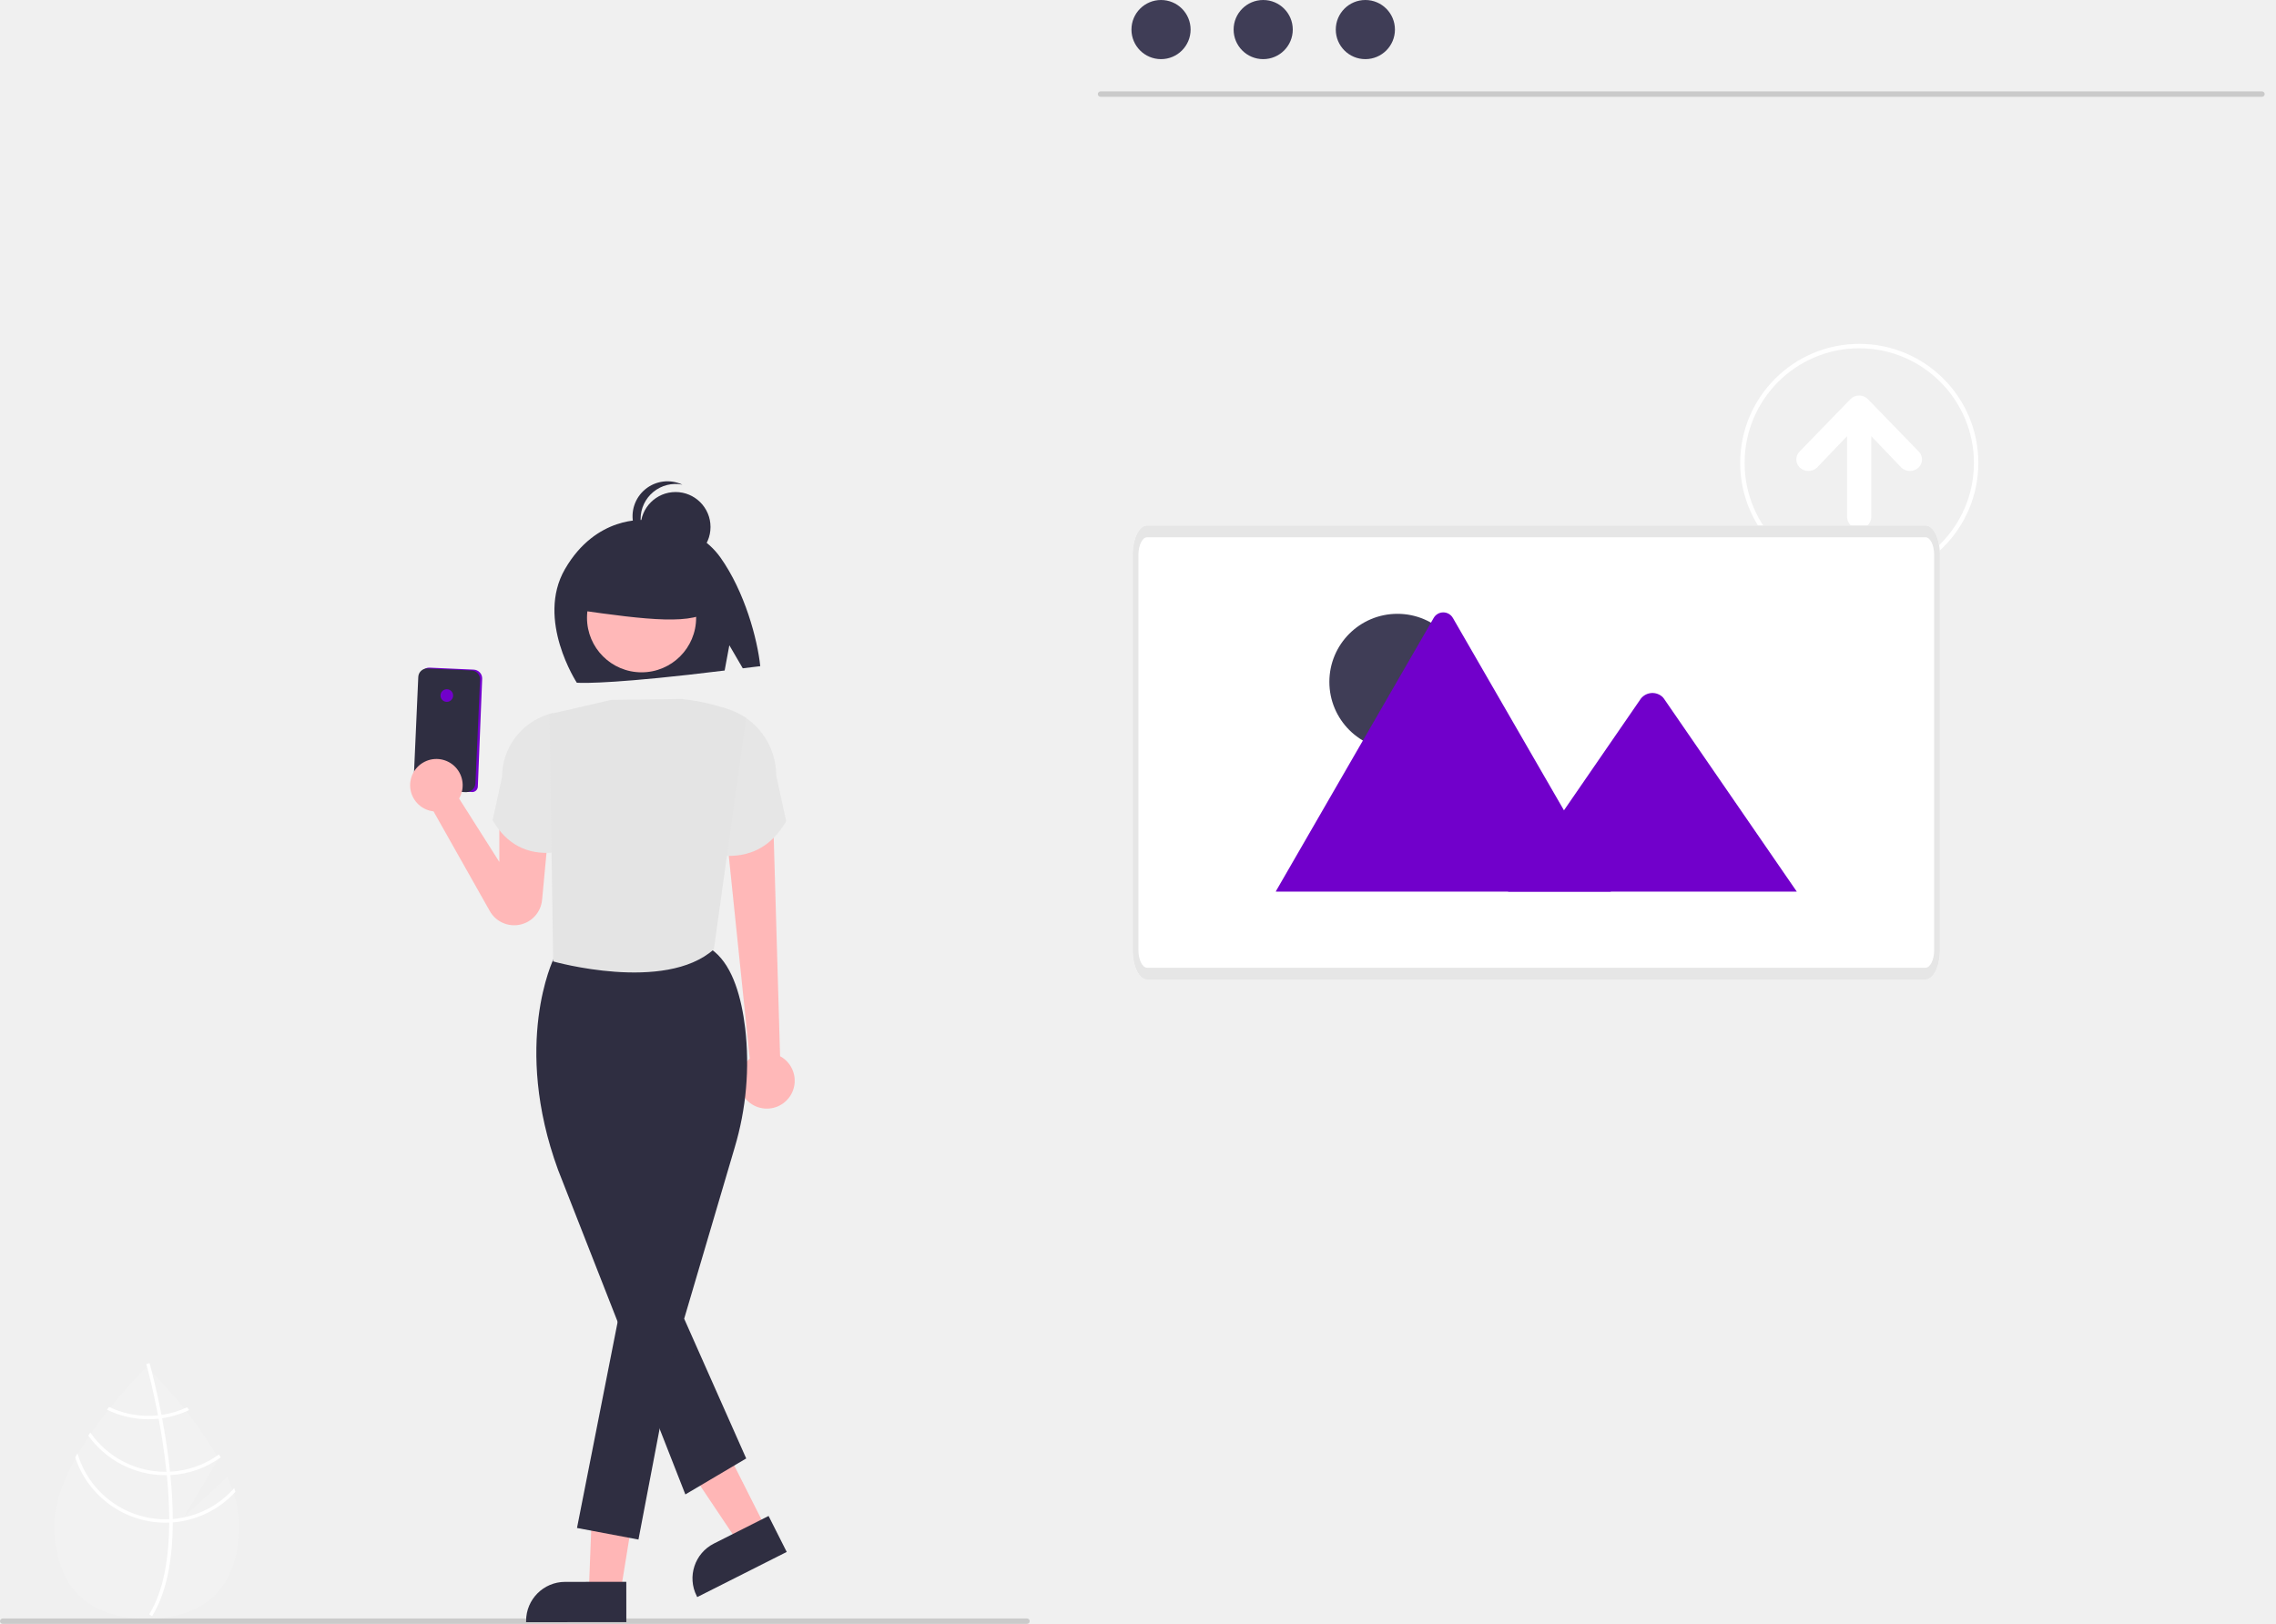
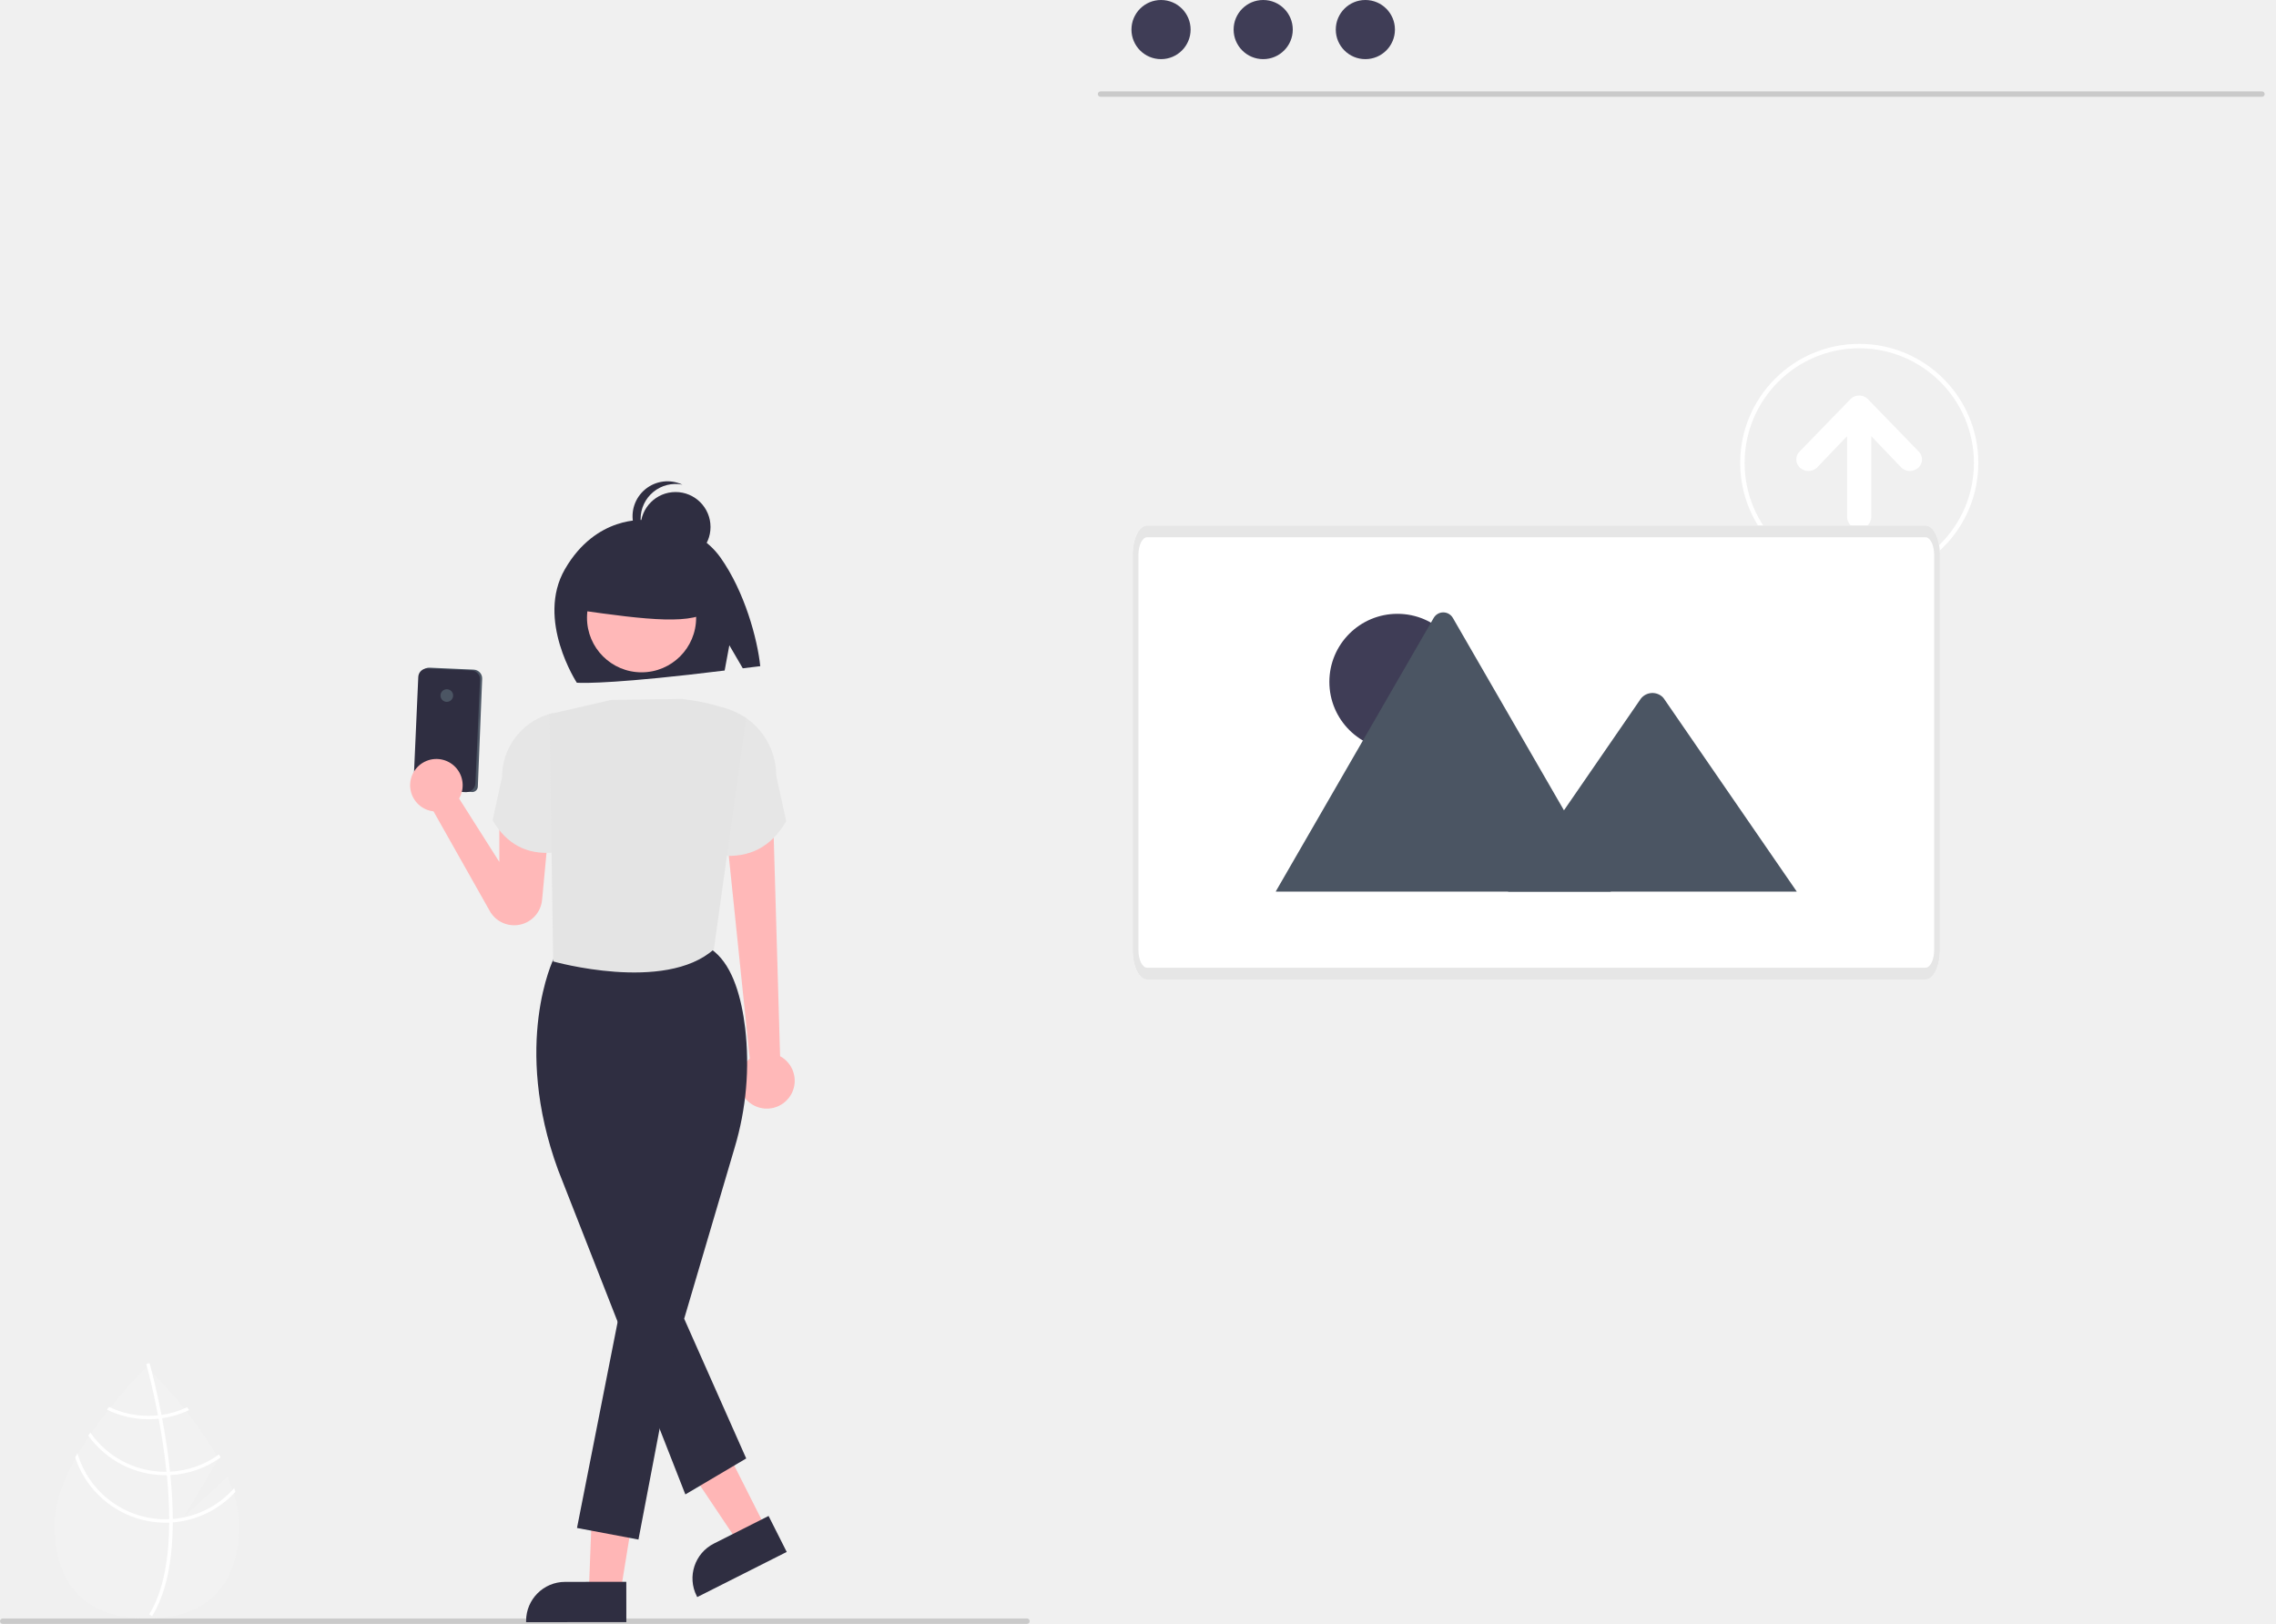
<svg xmlns="http://www.w3.org/2000/svg" data-name="Layer 1" width="846.547" height="604.047" viewBox="0 0 846.547 604.047">
  <path d="M261.305,697.327l-16.157,14.874,12.84-21.545c-10.116-18.345-26.661-34.2-26.661-34.2s-34.325,32.886-34.325,58.737S212.37,750.071,231.327,750.071c18.957,0,34.325-9.026,34.325-34.877C265.652,709.44,263.949,703.338,261.305,697.327Z" transform="translate(-176.7264 -147.9764)" fill="#f2f2f2" />
  <path d="M240.993,713.007v1.274c-.076,14.811-2.574,26.368-7.475,34.505-.069.12-.145.233-.214.353l-.549-.334-.524-.328c5.438-8.787,7.361-21.208,7.431-34.126.006-.416.013-.839.006-1.262-.019-5.469-.353-11.001-.889-16.376-.038-.416-.082-.839-.126-1.262-.744-7.09-1.817-13.865-2.914-19.75-.076-.416-.158-.833-.24-1.243-1.899-9.954-3.835-17.164-4.277-18.76-.05-.196-.082-.303-.088-.328l.599-.17.006-.006.606-.17c.006.025.114.385.29,1.053.675,2.498,2.429,9.279,4.151,18.224.076.404.158.82.233,1.236.896,4.775,1.773,10.112,2.466,15.713q.265,2.11.473,4.163c.05.423.095.845.132,1.262Q240.962,705.39,240.993,713.007Z" transform="translate(-176.7264 -147.9764)" fill="#fff" />
  <path d="M236.786,674.301c-.423.057-.852.114-1.287.158a34.8,34.8,0,0,1-3.558.183,33.851,33.851,0,0,1-14.635-3.305c-.265.334-.53.669-.801,1.009a35.104,35.104,0,0,0,15.436,3.558,36.006,36.006,0,0,0,3.797-.202c.429-.044.858-.101,1.28-.164a34.809,34.809,0,0,0,10.061-3.047q-.407-.52-.795-1.022A33.735,33.735,0,0,1,236.786,674.301Z" transform="translate(-176.7264 -147.9764)" fill="#fff" />
  <path d="M239.959,695.414q-.653.038-1.306.038c-.132.006-.271.006-.404.006a34.031,34.031,0,0,1-27.932-14.59c-.252.372-.505.744-.751,1.123a35.294,35.294,0,0,0,28.683,14.729c.177,0,.353,0,.53-.006.442-.006.877-.019,1.312-.038a35.108,35.108,0,0,0,18.703-6.56c-.202-.372-.404-.744-.612-1.116A33.797,33.797,0,0,1,239.959,695.414Z" transform="translate(-176.7264 -147.9764)" fill="#fff" />
  <path d="M240.993,713.007c-.442.038-.883.063-1.325.082-.473.019-.946.032-1.419.032a34.123,34.123,0,0,1-32.713-24.551c-.284.511-.568,1.016-.839,1.527A35.372,35.372,0,0,0,238.249,714.382c.473,0,.946-.006,1.413-.032.448-.013.889-.038,1.331-.069a35.269,35.269,0,0,0,23.277-11.361c-.132-.467-.284-.927-.435-1.394A34.013,34.013,0,0,1,240.993,713.007Z" transform="translate(-176.7264 -147.9764)" fill="#fff" />
  <rect x="536.547" y="76.243" width="310" height="187.804" fill="#f0f0f0" />
  <path d="M1018.057,183.976h-432a1,1,0,0,1,0-2h432a1,1,0,0,1,0,2Z" transform="translate(-176.7264 -147.9764)" fill="#cacaca" />
  <circle cx="431.839" cy="11" r="11" fill="#3f3d56" />
  <circle cx="469.839" cy="11" r="11" fill="#3f3d56" />
  <circle cx="507.839" cy="11" r="11" fill="#3f3d56" />
  <path d="M890.288,315.832l-18.87-19.448a4.289,4.289,0,0,0-3.154-1.267h-.056a4.289,4.289,0,0,0-3.154,1.267l-18.87,19.448a4.164,4.164,0,0,0-.198,5.886q.096.102.198.198a4.658,4.658,0,0,0,6.365,0l11.181-11.688v30.136a4.511,4.511,0,0,0,9.013,0v-30.136l11.181,11.688a4.658,4.658,0,0,0,6.365,0,4.164,4.164,0,0,0,.198-5.886Q890.39,315.927,890.288,315.832Z" transform="translate(-176.7264 -147.9764)" fill="#fff" />
  <path d="M868.274,364.457a44.286,44.286,0,1,1,44.286-44.286A44.336,44.336,0,0,1,868.274,364.457Zm0-86.931a42.645,42.645,0,1,0,42.645,42.645A42.694,42.694,0,0,0,868.274,277.526Z" transform="translate(-176.7264 -147.9764)" fill="#fff" />
  <path id="a4df8293-127a-4fe1-b900-32b0737a0281-336" data-name="Path 138" d="M892.912,512.336H603.379c-2.959-.008-5.358-4.913-5.362-10.97V354.412c0-6.056,2.402-10.96,5.362-10.97H892.912c2.959.008,5.358,4.913,5.362,10.97V501.365C898.27,507.421,895.867,512.329,892.912,512.336Z" transform="translate(-176.7264 -147.9764)" fill="#fff" />
  <g id="f5addd83-a4bf-4cbc-bc49-a1c93dc12b76" data-name="Group 38">
    <circle id="b85ea7ab-2687-4539-bc87-5f9af2589fda" data-name="Ellipse 7" cx="519.767" cy="253.648" r="25.318" fill="#3f3d56" />
-     <path id="a93bdb3c-c63a-46e2-832f-5ad698cb7678-337" data-name="Path 63" d="M775.888,479.643H651.686a2.542,2.542,0,0,1-.464-.038L709.966,377.858a4.112,4.112,0,0,1,7.159,0l39.423,68.281,1.89,3.267Z" transform="translate(-176.7264 -147.9764)" fill="#7100CB" />
-     <path id="a9a16db8-129a-402e-ab5a-cd8e8637e69a-338" data-name="Path 65" d="M845.04,479.645H737.614l20.816-30.235,1.498-2.178,27.126-39.404a5.489,5.489,0,0,1,8.153-.486,4.902,4.902,0,0,1,.391.486Z" transform="translate(-176.7264 -147.9764)" fill="#7100CB" />
+     <path id="a93bdb3c-c63a-46e2-832f-5ad698cb7678-337" data-name="Path 63" d="M775.888,479.643H651.686a2.542,2.542,0,0,1-.464-.038L709.966,377.858a4.112,4.112,0,0,1,7.159,0l39.423,68.281,1.89,3.267Z" transform="translate(-176.7264 -147.9764)" fill="#4b5563" />
+     <path id="a9a16db8-129a-402e-ab5a-cd8e8637e69a-338" data-name="Path 65" d="M845.04,479.645H737.614l20.816-30.235,1.498-2.178,27.126-39.404a5.489,5.489,0,0,1,8.153-.486,4.902,4.902,0,0,1,.391.486Z" transform="translate(-176.7264 -147.9764)" fill="#4b5563" />
  </g>
  <path id="e7d95ff1-9828-4401-a808-15868bd1799b-339" data-name="Path 138" d="M892.912,512.336H603.379c-2.959-.008-5.358-4.913-5.362-10.97V354.412c0-6.056,2.402-10.96,5.362-10.97H892.912c2.959.008,5.358,4.913,5.362,10.97V501.365C898.27,507.421,895.867,512.329,892.912,512.336ZM603.379,347.829c-1.776,0-3.215,2.949-3.218,6.582v146.953c0,3.633,1.441,6.579,3.218,6.582H892.912c1.776,0,3.215-2.948,3.218-6.582V354.412c0-3.633-1.441-6.579-3.218-6.582Z" transform="translate(-176.7264 -147.9764)" fill="#e6e6e6" />
  <path d="M558.726,752.024h-381a1,1,0,1,1,0-2h381a1,1,0,0,1,0,2Z" transform="translate(-176.7264 -147.9764)" fill="#cacaca" />
  <path d="M444.678,355.338c-9.416-13.26-28.045-13.878-28.045-13.878s-18.153-1.935-29.798,18.26c-10.854,18.823,4.439,42.221,4.439,42.221,3.023.181,16.091.26,54.983-4.545L448,388l4.999,8.57c2.078-.254,4.24-.516,6.499-.789C458.476,385.808,453.738,368.097,444.678,355.338Z" transform="translate(-176.7264 -147.9764)" fill="#2f2e41" />
  <path d="M466.874,540.864l-2.494-85.806-16.983,7.43,8.195,79.306a10.371,10.371,0,1,0,11.283-.93Z" transform="translate(-176.7264 -147.9764)" fill="#ffb8b8" />
  <path d="M444.743,466.202c11.076,1.072,19.031-3.504,24.413-12.737l-3.715-17.011a26.031,26.031,0,0,0-18.192-24.822l-1.975-.624Z" transform="translate(-176.7264 -147.9764)" fill="#e6e6e6" />
-   <path d="M352.354,442.608a2.097,2.097,0,0,1-.432-.045l-20.488-.346-.045-.509.001-.022,1.7-42.215a3.287,3.287,0,0,1,3.43-3.139l16.411.732a3.286,3.286,0,0,1,3.137,3.429l-1.615,40.098a2.102,2.102,0,0,1-2.098,2.017Z" transform="translate(-176.7264 -147.9764)" fill="#7100CB" />
+   <path d="M352.354,442.608a2.097,2.097,0,0,1-.432-.045l-20.488-.346-.045-.509.001-.022,1.7-42.215a3.287,3.287,0,0,1,3.43-3.139l16.411.732a3.286,3.286,0,0,1,3.137,3.429l-1.615,40.098a2.102,2.102,0,0,1-2.098,2.017Z" transform="translate(-176.7264 -147.9764)" fill="#4b5563" />
  <path d="M350.121,442.638c-.052,0-.105-.001-.157-.004l-16.087-.717a3.453,3.453,0,0,1-3.291-3.599l1.718-38.546a3.29,3.29,0,0,1,3.43-3.137l16.41.732a3.29,3.29,0,0,1,3.137,3.43l-1.718,38.546a3.449,3.449,0,0,1-3.441,3.295Z" transform="translate(-176.7264 -147.9764)" fill="#2f2e41" />
-   <circle cx="166.192" cy="258.728" r="2.349" fill="#7100CB" />
+   <circle cx="166.192" cy="258.728" r="2.349" fill="#4b5563" />
  <path d="M362.449,453.097V468.591l-14.968-23.586a9.772,9.772,0,1,0-9.507,4.78l20.924,37.075a10.424,10.424,0,0,0,19.456-4.15l2.589-27.613Z" transform="translate(-176.7264 -147.9764)" fill="#ffb8b8" />
  <path d="M382.941,465.092c-10.431,1.009-17.923-3.3-22.992-11.996l3.499-16.021a24.516,24.516,0,0,1,17.133-23.378l1.86-.587Z" transform="translate(-176.7264 -147.9764)" fill="#e6e6e6" />
  <polygon points="230.398 594.758 218.985 592.906 220.697 548.005 237.541 550.738 230.398 594.758" fill="#ffb6b6" />
  <path d="M409.688,751.362l-37.28.037-0-.472a14.511,14.511,0,0,1,14.495-14.525h.001l22.769-.023Z" transform="translate(-176.7264 -147.9764)" fill="#2f2e41" />
  <polygon points="284.937 568.612 274.614 573.82 249.614 536.483 264.849 528.797 284.937 568.612" fill="#ffb6b6" />
  <path d="M469.344,725.265l-33.284,16.793-.212-.421a14.511,14.511,0,0,1,6.418-19.491l.001-0,20.329-10.257Z" transform="translate(-176.7264 -147.9764)" fill="#2f2e41" />
  <circle cx="238.628" cy="229.796" r="20.295" fill="#ffb8b8" />
  <path d="M440.515,357.314l-18.404-9.641-25.416,3.944-5.258,23.225c25.956,3.733,43.922,5.874,49.955-.438Z" transform="translate(-176.7264 -147.9764)" fill="#2f2e41" />
  <path d="M382.622,504.678s-15.471,31.642,1.671,78.465L431.64,703.874l22.635-13.381-23.073-51.977,18.768-63.621a110.571,110.571,0,0,0,3.915-44.519c-1.353-11.188-4.492-22.566-11.32-28.302C426.499,488.578,382.622,504.678,382.622,504.678Z" transform="translate(-176.7264 -147.9764)" fill="#2f2e41" />
  <polygon points="231.778 481.348 214.613 568.374 237.473 572.684 251.854 497.356 231.778 481.348" fill="#2f2e41" />
  <path d="M430.323,407.977l-26.24.35L381.114,413.61l1.361,91.999s41.528,11.749,59.769-4.499l12.031-86.107C447.525,411.188,439.418,408.991,430.323,407.977Z" transform="translate(-176.7264 -147.9764)" fill="#e4e4e4" />
  <circle cx="251.274" cy="196.024" r="13" fill="#2f2e41" />
  <path d="M415,341a12.993,12.993,0,0,1,15.537-12.748,12.994,12.994,0,1,0-8.075,24.497A12.989,12.989,0,0,1,415,341Z" transform="translate(-176.7264 -147.9764)" fill="#2f2e41" />
</svg>
